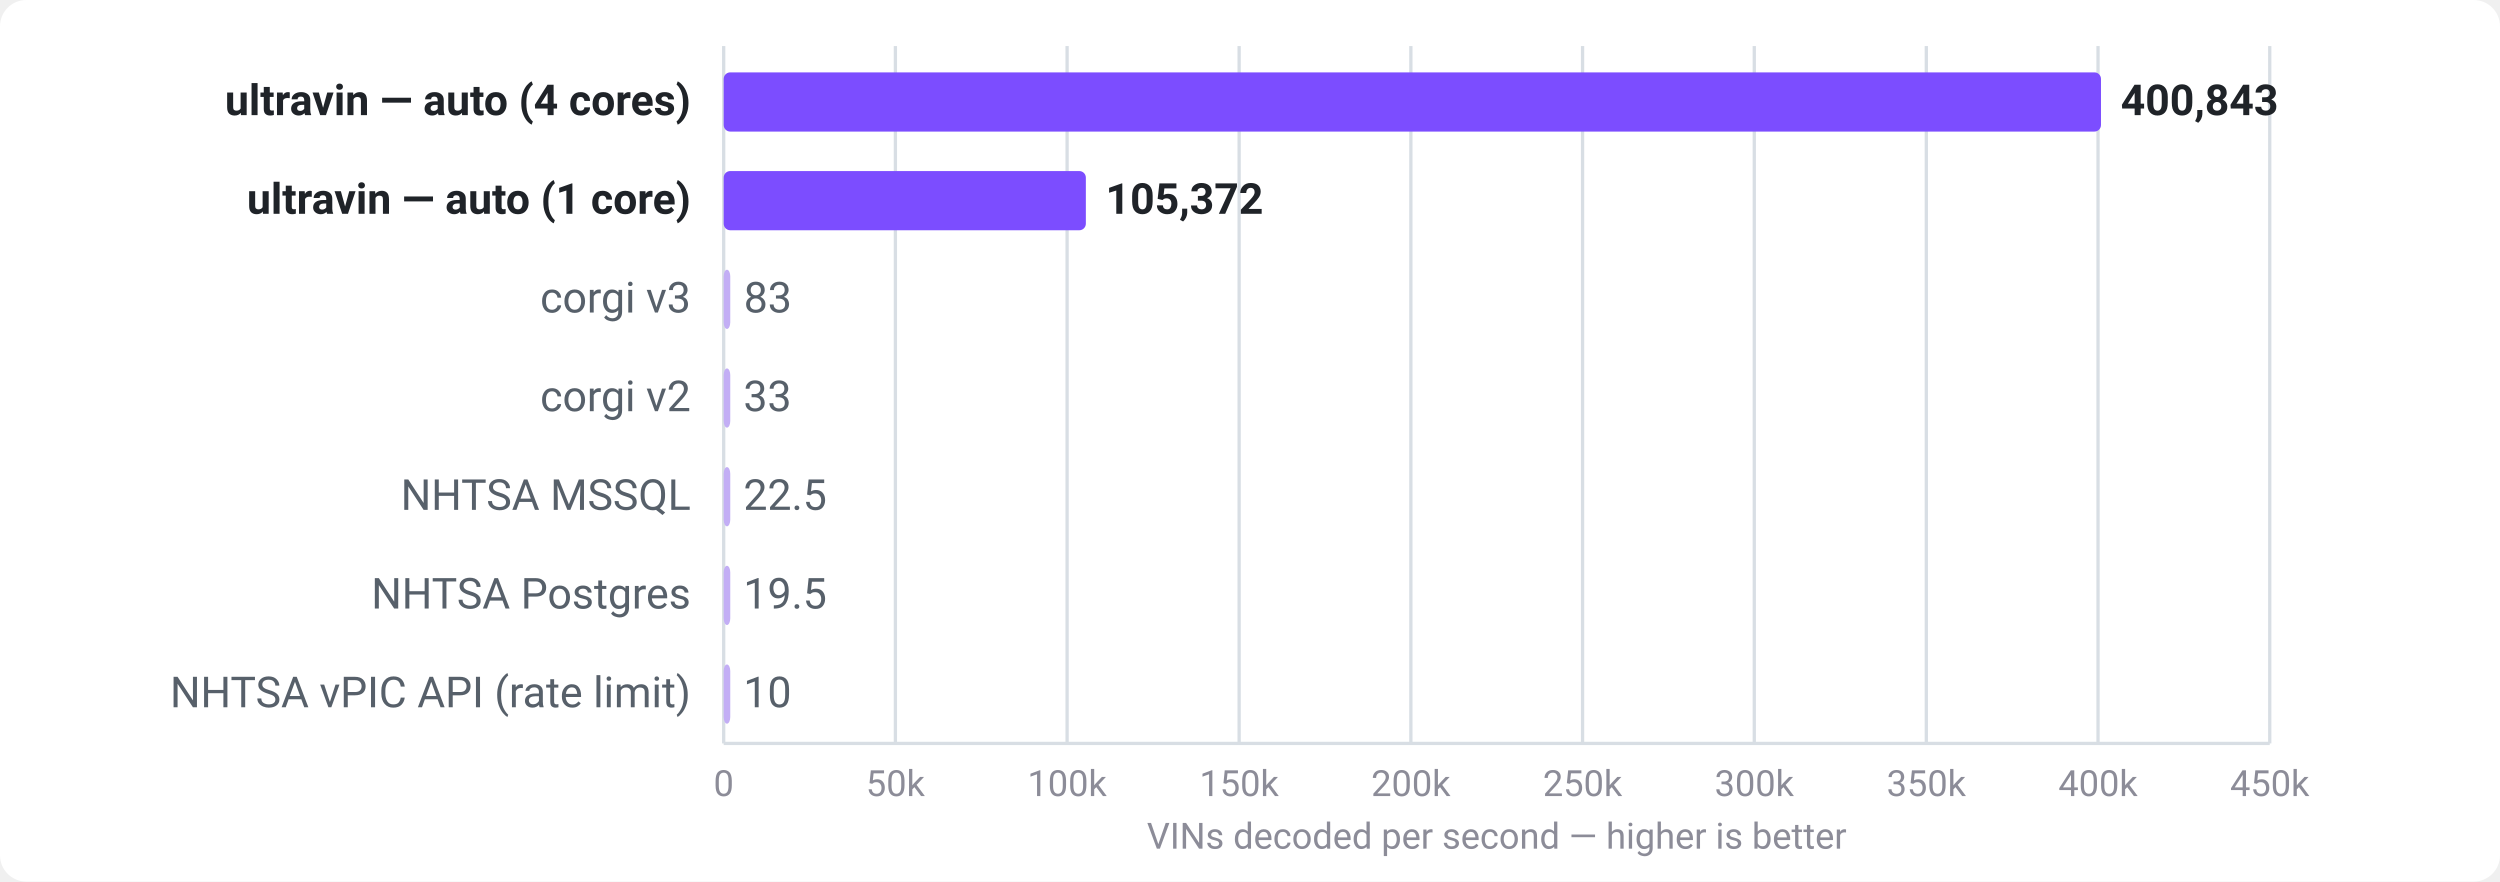
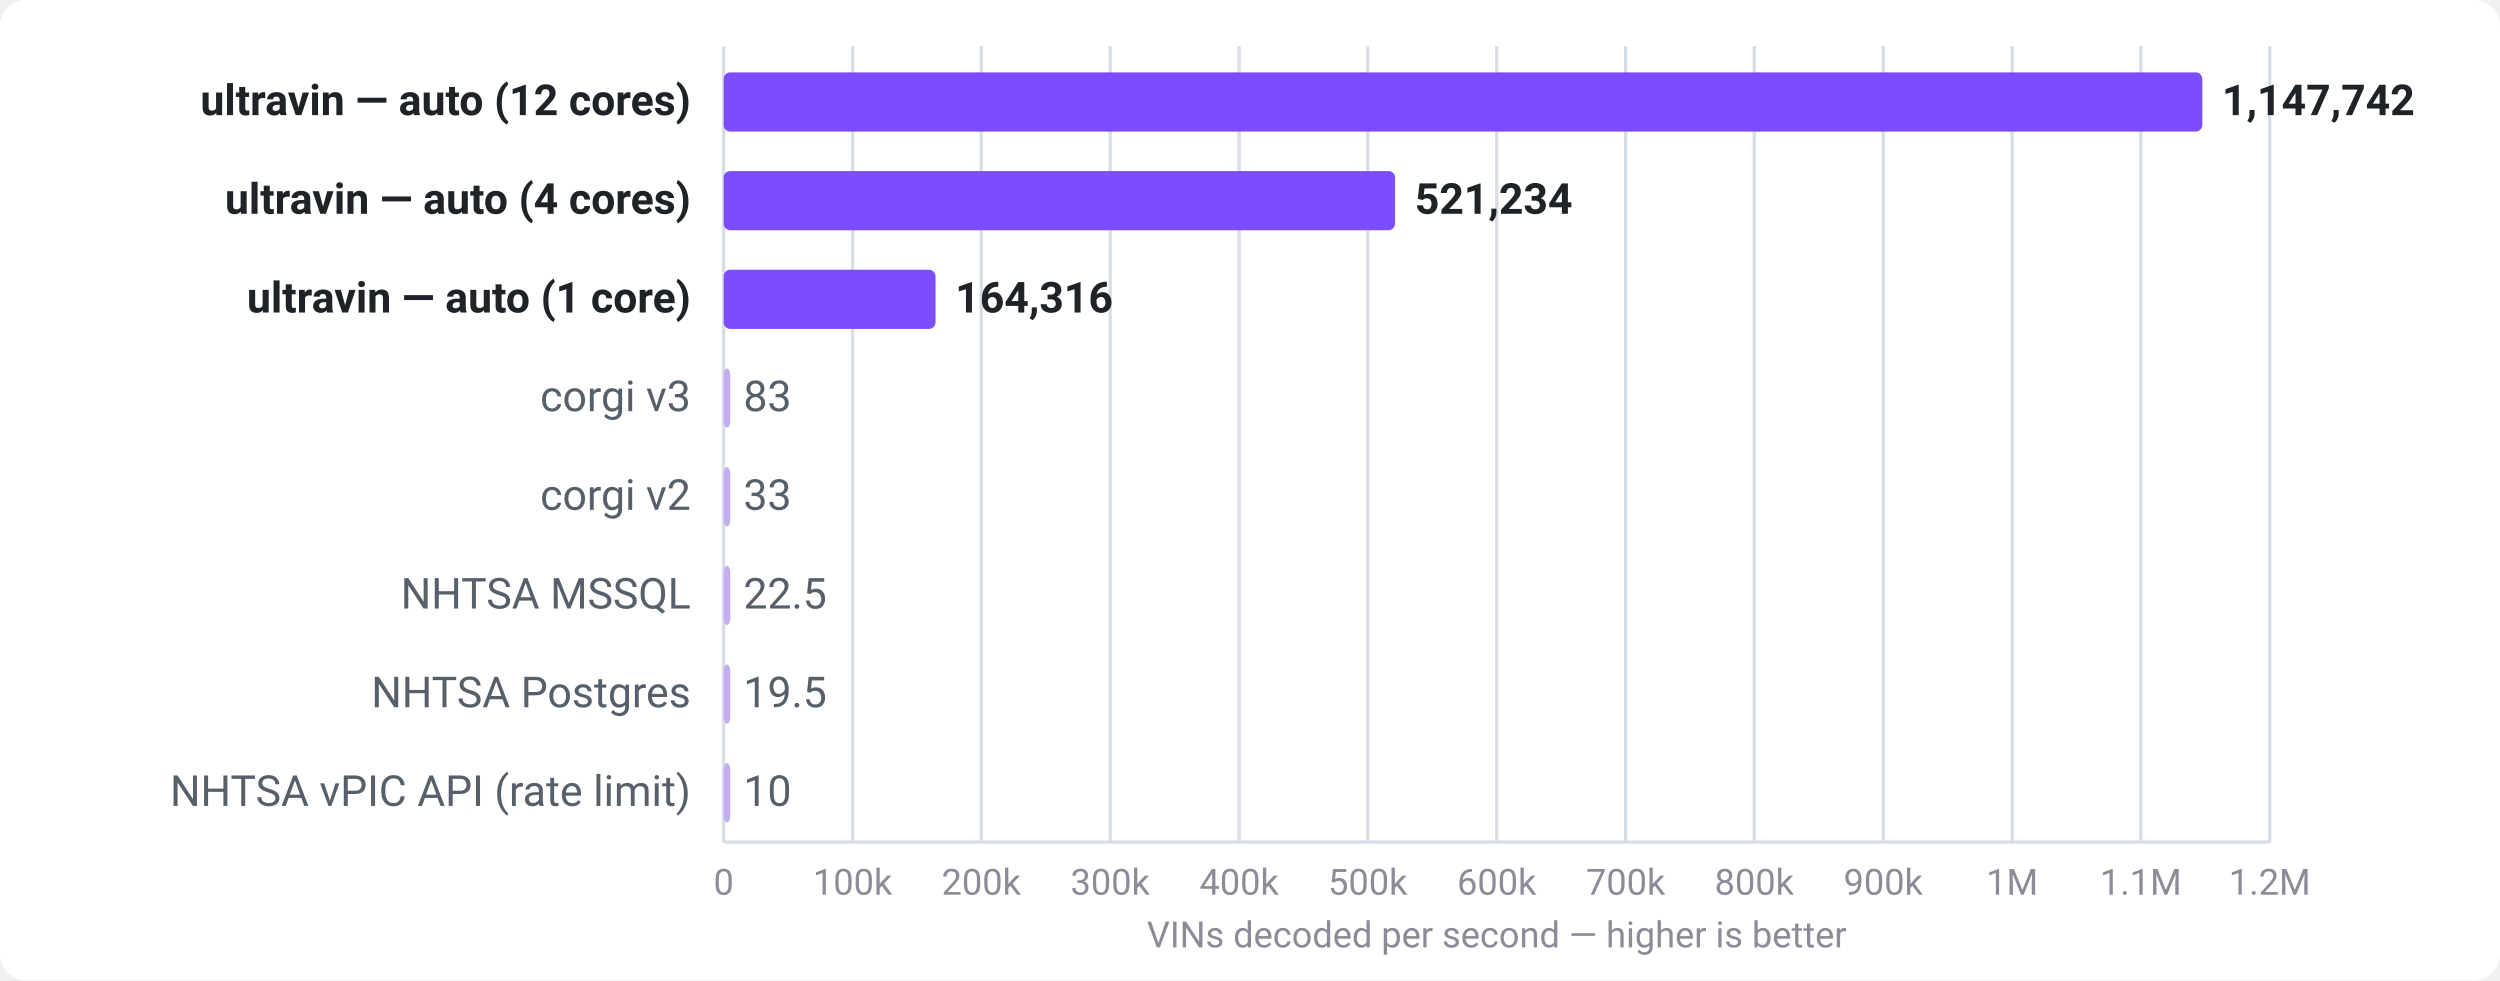
- <svg xmlns="http://www.w3.org/2000/svg" viewBox="0 0 760 268" font-family="-apple-system, BlinkMacSystemFont, 'Segoe UI', Roboto, Helvetica, Arial, sans-serif">
+ <svg xmlns="http://www.w3.org/2000/svg" viewBox="0 0 760 298" font-family="-apple-system, BlinkMacSystemFont, 'Segoe UI', Roboto, Helvetica, Arial, sans-serif">
  <style>.background{fill:#ffffff}.label{fill:#57606a;font-size:13px}.value{fill:#57606a;font-size:13px}.strong{fill:#1f2328;font-weight:700}.axis{fill:#8c8c98;font-size:11px}.grid{stroke:#d8dee4;stroke-width:1}.bar{fill:#c3aef5}.bar-hi{fill:#7c4dff}@media(prefers-color-scheme:dark){.background{fill:#0d1117}.label,.value{fill:#9198a1}.strong{fill:#f0f6fc}.axis{fill:#7d8590}.grid{stroke:#30363d}.bar{fill:#6b5bb0}.bar-hi{fill:#a786ff}}</style>
-   <rect class="background" width="760" height="268" rx="8" />
-   <line class="grid" x1="220.0" y1="14" x2="220.0" y2="226" />
-   <line class="grid" x1="272.2" y1="14" x2="272.2" y2="226" />
-   <line class="grid" x1="324.4" y1="14" x2="324.4" y2="226" />
-   <line class="grid" x1="376.7" y1="14" x2="376.7" y2="226" />
-   <line class="grid" x1="428.9" y1="14" x2="428.9" y2="226" />
-   <line class="grid" x1="481.1" y1="14" x2="481.1" y2="226" />
-   <line class="grid" x1="533.3" y1="14" x2="533.3" y2="226" />
-   <line class="grid" x1="585.6" y1="14" x2="585.6" y2="226" />
-   <line class="grid" x1="637.8" y1="14" x2="637.8" y2="226" />
-   <line class="grid" x1="690.0" y1="14" x2="690.0" y2="226" />
-   <text class="label strong" x="210" y="35.0" text-anchor="end">ultravin — auto (4 cores)</text>
-   <rect class="bar-hi" x="220" y="22.0" width="418.7" height="18" rx="2" />
-   <text class="value strong" x="644.7" y="35.0">400,843</text>
-   <text class="label strong" x="210" y="65.0" text-anchor="end">ultravin — auto (1 core)</text>
-   <rect class="bar-hi" x="220" y="52.0" width="110.1" height="18" rx="2" />
-   <text class="value strong" x="336.1" y="65.0">105,372</text>
-   <text class="label" x="210" y="95.0" text-anchor="end">corgi v3</text>
-   <rect class="bar" x="220" y="82.0" width="2.0" height="18" rx="2" />
-   <text class="value" x="226.1" y="95.0">83</text>
-   <text class="label" x="210" y="125.0" text-anchor="end">corgi v2</text>
+   <rect class="background" width="760" height="298" rx="8" />
+   <line class="grid" x1="220.0" y1="14" x2="220.0" y2="256" />
+   <line class="grid" x1="259.2" y1="14" x2="259.2" y2="256" />
+   <line class="grid" x1="298.3" y1="14" x2="298.3" y2="256" />
+   <line class="grid" x1="337.5" y1="14" x2="337.5" y2="256" />
+   <line class="grid" x1="376.7" y1="14" x2="376.7" y2="256" />
+   <line class="grid" x1="415.8" y1="14" x2="415.8" y2="256" />
+   <line class="grid" x1="455.0" y1="14" x2="455.0" y2="256" />
+   <line class="grid" x1="494.2" y1="14" x2="494.2" y2="256" />
+   <line class="grid" x1="533.3" y1="14" x2="533.3" y2="256" />
+   <line class="grid" x1="572.5" y1="14" x2="572.5" y2="256" />
+   <line class="grid" x1="611.7" y1="14" x2="611.7" y2="256" />
+   <line class="grid" x1="650.8" y1="14" x2="650.8" y2="256" />
+   <line class="grid" x1="690.0" y1="14" x2="690.0" y2="256" />
+   <text class="label strong" x="210" y="35.0" text-anchor="end">ultravin — auto (12 cores)</text>
+   <rect class="bar-hi" x="220" y="22.0" width="449.5" height="18" rx="2" />
+   <text class="value strong" x="675.5" y="35.0">1,147,742</text>
+   <text class="label strong" x="210" y="65.0" text-anchor="end">ultravin — auto (4 cores)</text>
+   <rect class="bar-hi" x="220" y="52.0" width="204.1" height="18" rx="2" />
+   <text class="value strong" x="430.1" y="65.0">521,234</text>
+   <text class="label strong" x="210" y="95.0" text-anchor="end">ultravin — auto (1 core)</text>
+   <rect class="bar-hi" x="220" y="82.0" width="64.4" height="18" rx="2" />
+   <text class="value strong" x="290.4" y="95.0">164,316</text>
+   <text class="label" x="210" y="125.0" text-anchor="end">corgi v3</text>
  <rect class="bar" x="220" y="112.0" width="2.0" height="18" rx="2" />
-   <text class="value" x="226.0" y="125.0">33</text>
-   <text class="label" x="210" y="155.0" text-anchor="end">NHTSA MSSQL</text>
+   <text class="value" x="226.0" y="125.0">83</text>
+   <text class="label" x="210" y="155.0" text-anchor="end">corgi v2</text>
  <rect class="bar" x="220" y="142.0" width="2.0" height="18" rx="2" />
-   <text class="value" x="226.0" y="155.0">22.5</text>
-   <text class="label" x="210" y="185.0" text-anchor="end">NHTSA Postgres</text>
+   <text class="value" x="226.0" y="155.0">33</text>
+   <text class="label" x="210" y="185.0" text-anchor="end">NHTSA MSSQL</text>
  <rect class="bar" x="220" y="172.0" width="2.0" height="18" rx="2" />
-   <text class="value" x="226.0" y="185.0">19.5</text>
-   <text class="label" x="210" y="215.0" text-anchor="end">NHTSA vPIC API (rate limit)</text>
+   <text class="value" x="226.0" y="185.0">22.5</text>
+   <text class="label" x="210" y="215.0" text-anchor="end">NHTSA Postgres</text>
  <rect class="bar" x="220" y="202.0" width="2.0" height="18" rx="2" />
-   <text class="value" x="226.0" y="215.0">10</text>
-   <line class="grid" x1="220" y1="226" x2="690" y2="226" />
-   <text class="axis" x="220.0" y="242" text-anchor="middle">0</text>
-   <text class="axis" x="272.2" y="242" text-anchor="middle">50k</text>
-   <text class="axis" x="324.4" y="242" text-anchor="middle">100k</text>
-   <text class="axis" x="376.7" y="242" text-anchor="middle">150k</text>
-   <text class="axis" x="428.9" y="242" text-anchor="middle">200k</text>
-   <text class="axis" x="481.1" y="242" text-anchor="middle">250k</text>
-   <text class="axis" x="533.3" y="242" text-anchor="middle">300k</text>
-   <text class="axis" x="585.6" y="242" text-anchor="middle">350k</text>
-   <text class="axis" x="637.8" y="242" text-anchor="middle">400k</text>
-   <text class="axis" x="690.0" y="242" text-anchor="middle">450k</text>
-   <text class="axis" x="455.0" y="258" text-anchor="middle">VINs decoded per second — higher is better</text>
+   <text class="value" x="226.0" y="215.0">19.5</text>
+   <text class="label" x="210" y="245.0" text-anchor="end">NHTSA vPIC API (rate limit)</text>
+   <rect class="bar" x="220" y="232.0" width="2.0" height="18" rx="2" />
+   <text class="value" x="226.0" y="245.0">10</text>
+   <line class="grid" x1="220" y1="256" x2="690" y2="256" />
+   <text class="axis" x="220.0" y="272" text-anchor="middle">0</text>
+   <text class="axis" x="259.2" y="272" text-anchor="middle">100k</text>
+   <text class="axis" x="298.3" y="272" text-anchor="middle">200k</text>
+   <text class="axis" x="337.5" y="272" text-anchor="middle">300k</text>
+   <text class="axis" x="376.7" y="272" text-anchor="middle">400k</text>
+   <text class="axis" x="415.8" y="272" text-anchor="middle">500k</text>
+   <text class="axis" x="455.0" y="272" text-anchor="middle">600k</text>
+   <text class="axis" x="494.2" y="272" text-anchor="middle">700k</text>
+   <text class="axis" x="533.3" y="272" text-anchor="middle">800k</text>
+   <text class="axis" x="572.5" y="272" text-anchor="middle">900k</text>
+   <text class="axis" x="611.7" y="272" text-anchor="middle">1M</text>
+   <text class="axis" x="650.8" y="272" text-anchor="middle">1.1M</text>
+   <text class="axis" x="690.0" y="272" text-anchor="middle">1.2M</text>
+   <text class="axis" x="455.0" y="288" text-anchor="middle">VINs decoded per second — higher is better</text>
</svg>
